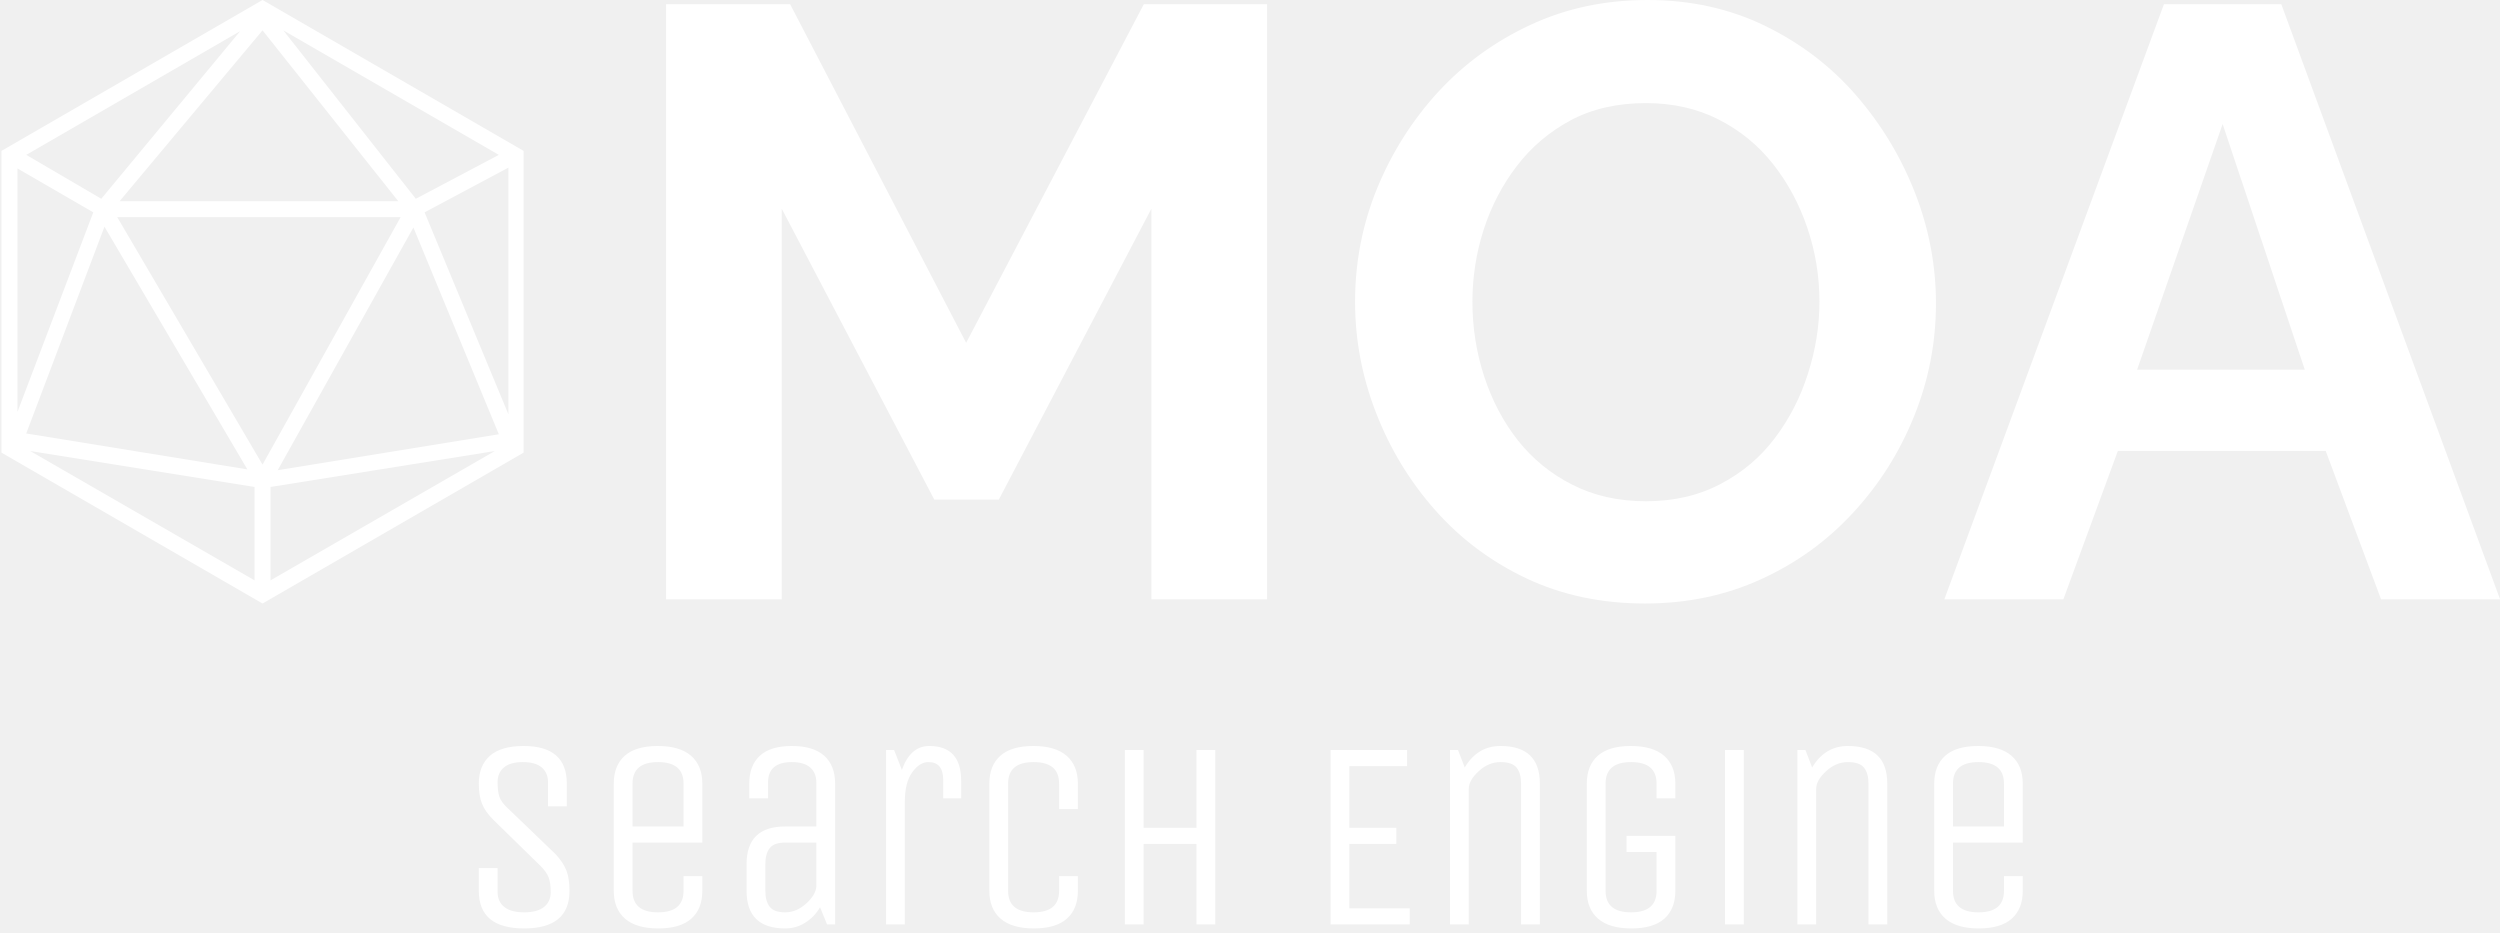
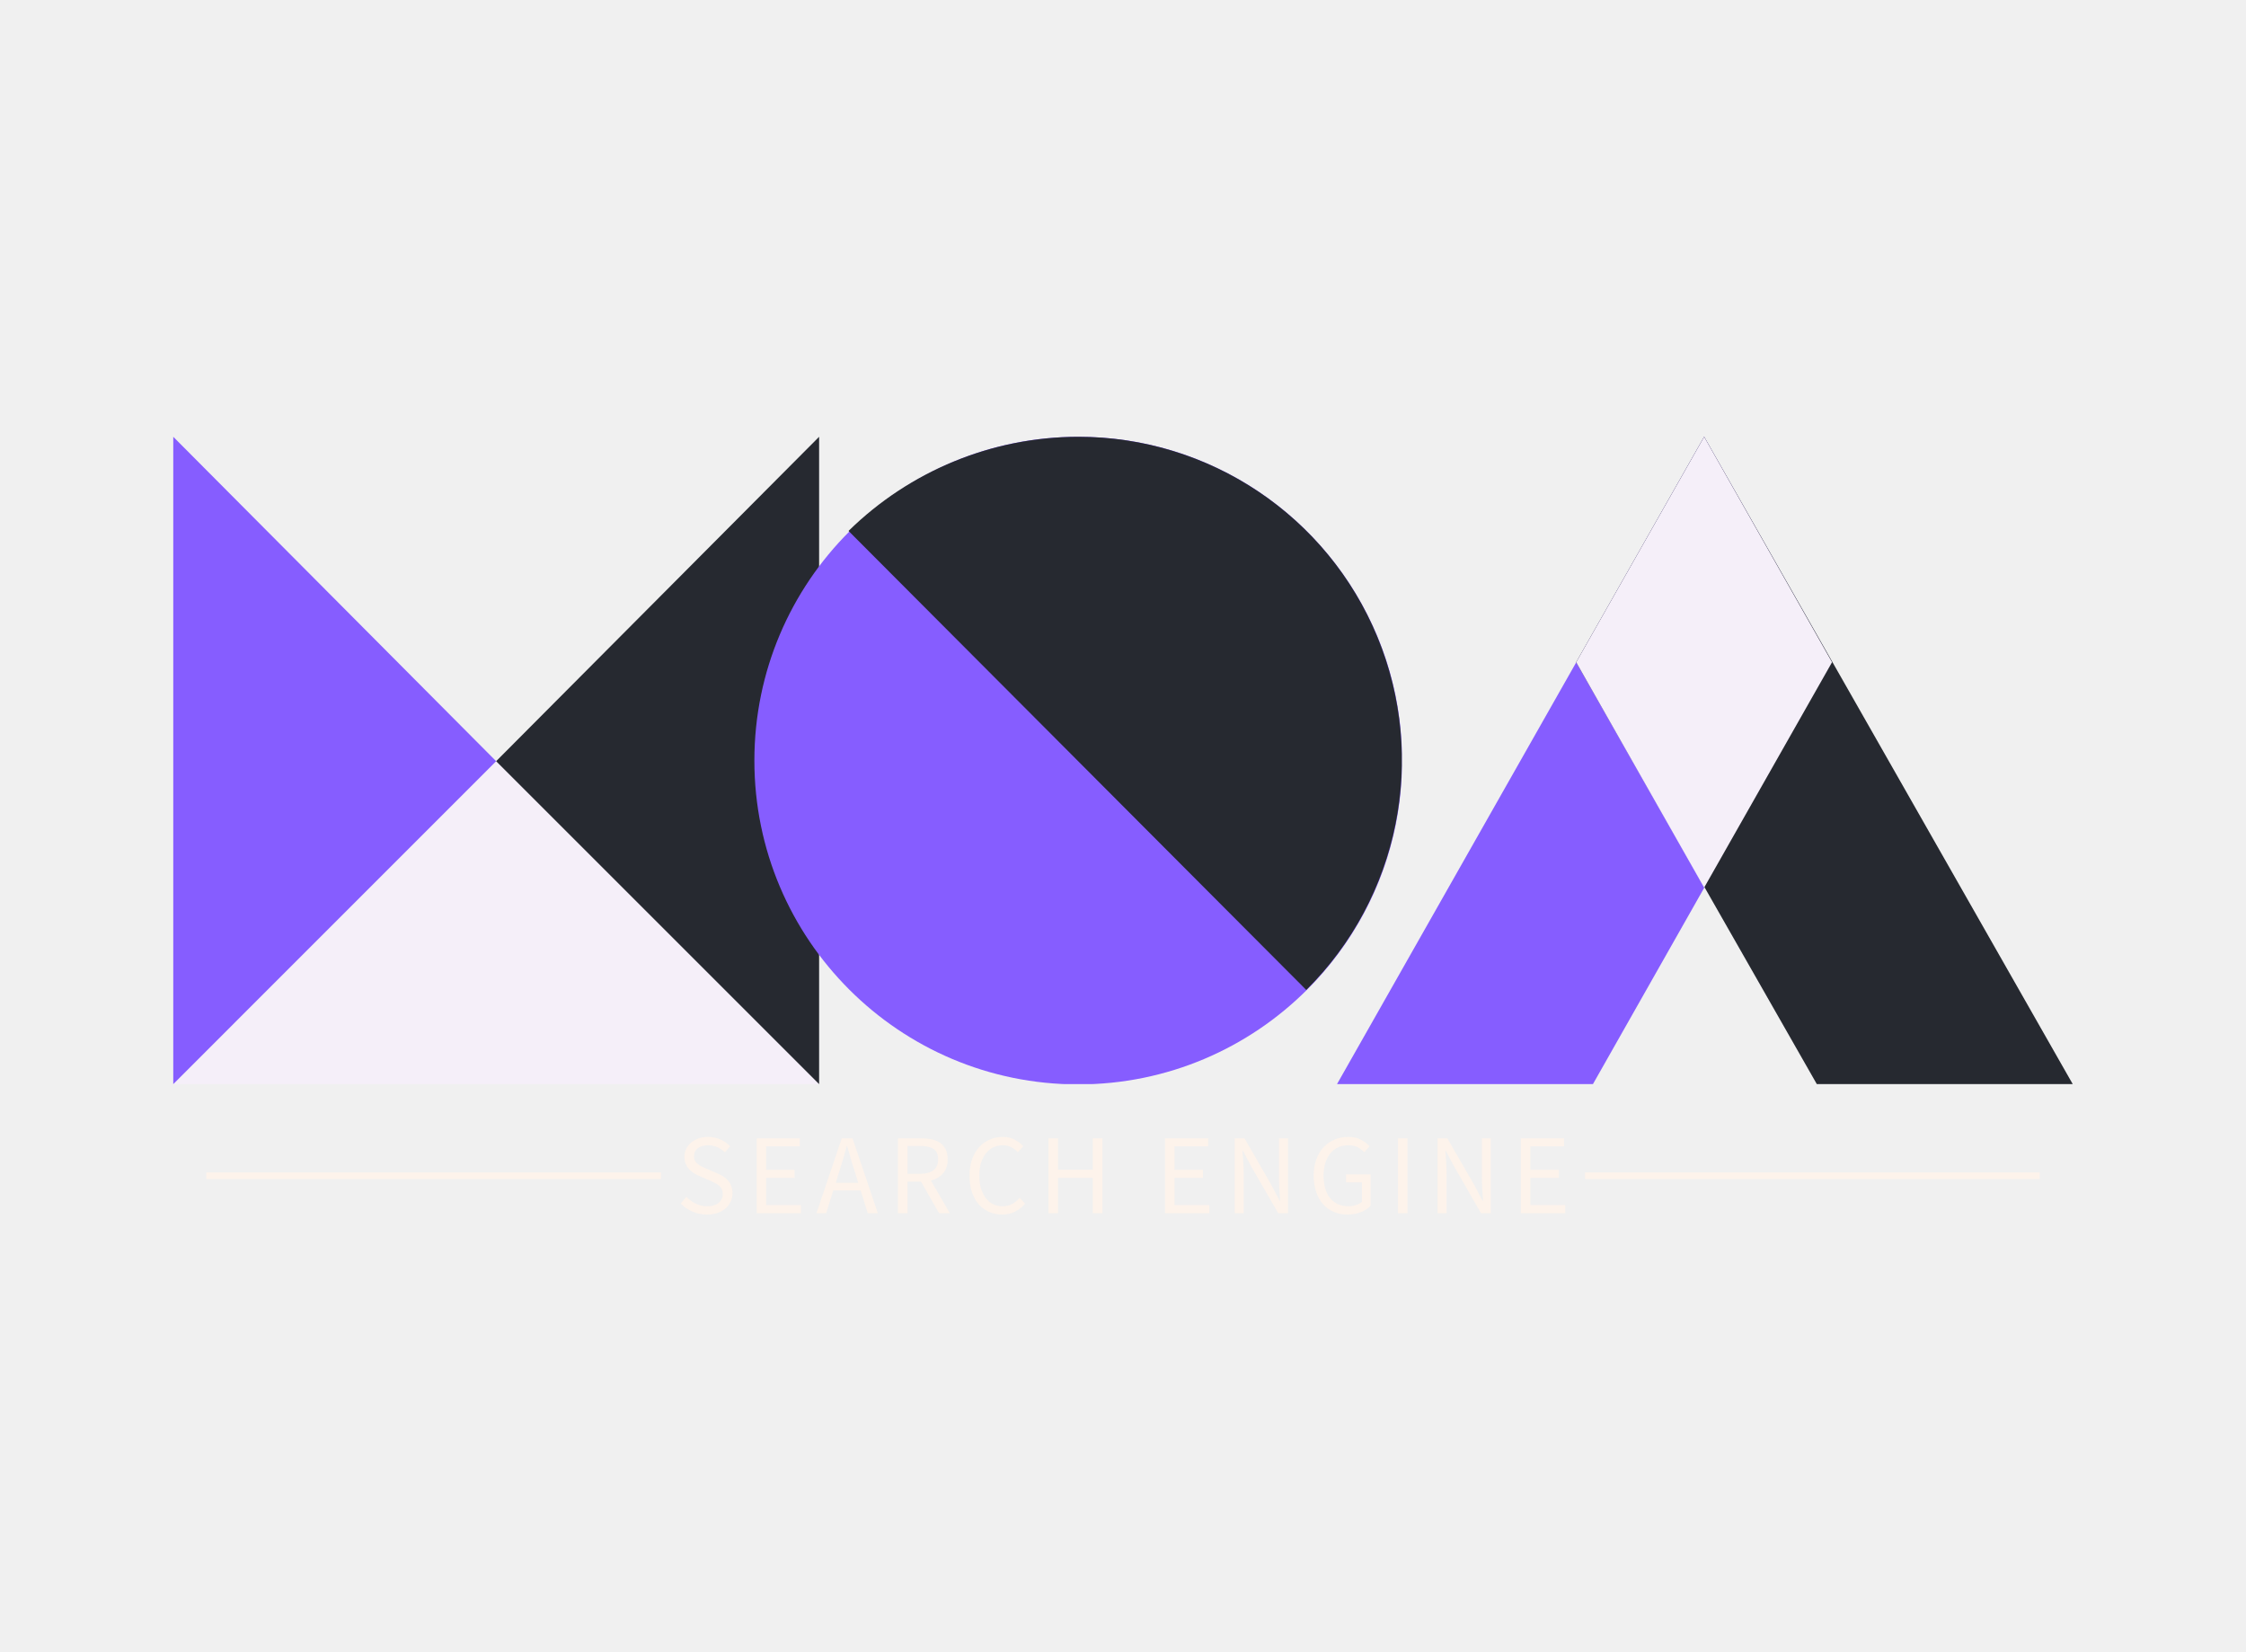
- <svg xmlns="http://www.w3.org/2000/svg" version="1.1" width="1000" height="373" viewBox="0 0 1000 373">
-   <g transform="matrix(1,0,0,1,0.3118964,-0.8119649)">
-     <svg viewBox="0 0 241 90" data-background-color="#528265" preserveAspectRatio="xMidYMid meet" height="373" width="1000">
-       <g id="tight-bounds" transform="matrix(1,0,0,1,-0.07516704,0.1959165)">
-         <svg viewBox="0 0 241.15 89.608" height="89.608" width="241.15">
-           <g>
-             <svg viewBox="0 0 241.15 89.608" height="89.608" width="241.15">
-               <g>
-                 <svg viewBox="0 0 241.15 89.608" height="89.608" width="241.15">
-                   <g id="textblocktransform">
-                     <svg viewBox="0 0 241.15 89.608" height="89.608" width="241.15" id="textblock">
-                       <g>
-                         <svg viewBox="0 0 241.15 58.248" height="58.248" width="241.15">
-                           <g>
-                             <svg>
-                               <g />
-                               <g />
-                             </svg>
-                           </g>
-                           <g>
-                             <svg>
-                               <g />
-                               <g>
-                                 <svg />
-                               </g>
-                             </svg>
-                           </g>
-                           <g id="text-0">
-                             <svg viewBox="0 0 241.15 58.248" height="58.248" width="241.15">
-                               <g>
-                                 <svg version="1.1" x="0" y="0" viewBox="17.3 12.2 65.4 75.6" style="enable-background:new 0 0 100 100;" xml:space="preserve" height="58.248" width="50.389" class="icon-s-0" data-fill-palette-color="accent" id="s-0">
-                                   <path d="M50 12.2L17.3 31.1v37.8L50 87.8l32.7-18.9V31.1L50 12.2zM32.1 37.4L50 16l17 21.4H32.1zM67.3 39.4L50 70.4l-18.2-31H67.3zM48.1 71l-27.7-4.5 9.8-25.9L48.1 71zM68.9 40.7l10.7 25.9-27.7 4.5L68.9 40.7zM69.2 37.1L52.6 16l27 15.6L69.2 37.1zM29.8 37.1l-9.4-5.5 26.8-15.5L29.8 37.1zM28.8 38.8l-9.5 25V33.3L28.8 38.8zM49 73.2v11.7L20.9 68.7 49 73.2zM51 73.2l28.1-4.5L51 84.9V73.2zM70.3 38.8l10.5-5.6v30.9L70.3 38.8z" fill="#ffffff" data-fill-palette-color="accent" />
-                                 </svg>
-                               </g>
-                               <g transform="matrix(1,0,0,1,64.14113,0)">
-                                 <svg width="177.009" viewBox="3.7 -35.75 109.4 36" height="58.248" data-palette-color="#ffffff">
-                                   <path d="M39.55 0L32.65 0 32.65-23.3 23.55-5.95 19.7-5.95 10.6-23.3 10.6 0 3.7 0 3.7-35.5 11.1-35.5 21.6-15.3 32.2-35.5 39.55-35.5 39.55 0ZM62.1 0.25L62.1 0.25Q58.2 0.25 55.02-1.25 51.85-2.75 49.57-5.33 47.3-7.9 46.05-11.13 44.8-14.35 44.8-17.75L44.8-17.75Q44.8-21.3 46.12-24.53 47.45-27.75 49.77-30.28 52.1-32.8 55.27-34.27 58.45-35.75 62.25-35.75L62.25-35.75Q66.1-35.75 69.27-34.2 72.45-32.65 74.7-30.05 76.95-27.45 78.2-24.25 79.45-21.05 79.45-17.65L79.45-17.65Q79.45-14.15 78.15-10.93 76.85-7.7 74.52-5.18 72.2-2.65 69.02-1.2 65.85 0.25 62.1 0.25ZM51.8-17.75L51.8-17.75Q51.8-15.45 52.5-13.3 53.2-11.15 54.52-9.47 55.85-7.8 57.77-6.83 59.7-5.85 62.15-5.85L62.15-5.85Q64.65-5.85 66.6-6.88 68.55-7.9 69.85-9.63 71.15-11.35 71.82-13.48 72.5-15.6 72.5-17.75L72.5-17.75Q72.5-20.05 71.77-22.18 71.05-24.3 69.72-25.98 68.4-27.65 66.47-28.63 64.55-29.6 62.15-29.6L62.15-29.6Q59.6-29.6 57.67-28.58 55.75-27.55 54.45-25.85 53.15-24.15 52.47-22.05 51.8-19.95 51.8-17.75ZM79.95 0L93.05-35.5 100.05-35.5 113.1 0 106 0 102.7-8.85 90.3-8.85 87.05 0 79.95 0ZM91.45-13.7L101.45-13.7 96.55-28.35 91.45-13.7Z" opacity="1" transform="matrix(1,0,0,1,0,0)" fill="#ffffff" class="wordmark-text-0" data-fill-palette-color="primary" />
-                                 </svg>
-                               </g>
-                             </svg>
-                           </g>
-                         </svg>
-                       </g>
-                       <g transform="matrix(1,0,0,1,46.05971,71.99895)">
-                         <svg viewBox="0 0 149.031 17.609" height="17.609" width="149.031">
-                           <g transform="matrix(1,0,0,1,0,0)">
-                             <svg width="149.031" viewBox="4 -33.25 287.72 34" height="17.609" data-palette-color="#ffffff">
-                               <path d="M20.9-6.25L20.9-6.25Q20.9 0.75 12.45 0.75 4 0.75 4-6.25L4-6.25 4-10.5 7.5-10.5 7.5-6.05Q7.5-4.25 8.75-3.25 10-2.25 12.45-2.25 14.9-2.25 16.15-3.25 17.4-4.25 17.4-5.98 17.4-7.7 17.03-8.72 16.65-9.75 15.5-10.9L15.5-10.9 6.7-19.5Q5.15-21.05 4.58-22.53 4-24 4-26.25L4-26.25Q4-29.6 6.08-31.43 8.15-33.25 12.35-33.25L12.35-33.25Q20.4-33.25 20.4-26.25L20.4-26.25 20.4-22 16.9-22 16.9-26.45Q16.9-28.25 15.73-29.25 14.55-30.25 12.2-30.25 9.85-30.25 8.68-29.25 7.5-28.25 7.5-26.5 7.5-24.75 7.85-23.75 8.2-22.75 9.4-21.65L9.4-21.65 18.35-13.05Q19.8-11.45 20.35-9.98 20.9-8.5 20.9-6.25ZM42.15-6.25L42.15-6.25 42.15-9 45.65-9 45.65-6.25Q45.65-2.9 43.6-1.07 41.55 0.75 37.45 0.75 33.35 0.75 31.25-1.07 29.15-2.9 29.15-6.25L29.15-6.25 29.15-26.25Q29.15-29.6 31.2-31.43 33.25-33.25 37.35-33.25 41.45-33.25 43.55-31.43 45.65-29.6 45.65-26.25L45.65-26.25 45.65-15.25 32.65-15.25 32.65-6.25Q32.65-2.25 37.4-2.25 42.15-2.25 42.15-6.25ZM32.65-26.25L32.65-26.25 32.65-18.25 42.15-18.25 42.15-26.25Q42.15-30.25 37.4-30.25 32.65-30.25 32.65-26.25ZM70.4-26.25L70.4 0 68.9 0 67.59-3.2Q66.55-1.4 64.84-0.33 63.15 0.75 61.1 0.75L61.1 0.75Q53.9 0.75 53.9-6.25L53.9-6.25 53.9-11.25Q53.9-18.25 61.1-18.25L61.1-18.25 66.9-18.25 66.9-26.45Q66.9-28.25 65.75-29.25 64.59-30.25 62.35-30.25L62.35-30.25Q57.9-30.25 57.9-26.45L57.9-26.45 57.9-23.5 54.4-23.5 54.4-26.25Q54.4-29.6 56.37-31.43 58.35-33.25 62.35-33.25 66.34-33.25 68.37-31.43 70.4-29.6 70.4-26.25L70.4-26.25ZM66.9-7.1L66.9-15.25 61.1-15.25Q59-15.25 58.2-14.2 57.4-13.15 57.4-11.25L57.4-11.25 57.4-6.25Q57.4-4.35 58.2-3.3 59-2.25 61.1-2.25 63.2-2.25 65-3.88 66.8-5.5 66.9-7.1L66.9-7.1ZM83.39-22.85L83.39 0 79.89 0 79.89-32.5 81.39-32.5 82.84-28.8Q84.44-33.25 87.94-33.25L87.94-33.25Q93.89-33.25 93.89-26.75L93.89-26.75 93.89-23.5 90.54-23.5 90.54-26.95Q90.54-30.25 87.79-30.25L87.79-30.25Q86.14-30.25 84.77-28.35 83.39-26.45 83.39-22.85L83.39-22.85ZM112.14-6.25L112.14-6.25 112.14-9 115.64-9 115.64-6.25Q115.64-2.9 113.59-1.07 111.54 0.75 107.44 0.75 103.34 0.75 101.24-1.07 99.14-2.9 99.14-6.25L99.14-6.25 99.14-26.25Q99.14-29.6 101.19-31.43 103.24-33.25 107.34-33.25 111.44-33.25 113.54-31.43 115.64-29.6 115.64-26.25L115.64-26.25 115.64-21.5 112.14-21.5 112.14-26.25Q112.14-30.25 107.39-30.25 102.64-30.25 102.64-26.25L102.64-26.25 102.64-6.25Q102.64-2.25 107.39-2.25 112.14-2.25 112.14-6.25ZM127.89-15L127.89 0 124.39 0 124.39-32.5 127.89-32.5 127.89-18 137.74-18 137.74-32.5 141.24-32.5 141.24 0 137.74 0 137.74-15 127.89-15ZM177.48-3L177.48 0 162.73 0 162.73-32.5 176.98-32.5 176.98-29.5 166.23-29.5 166.23-18 174.98-18 174.98-15 166.23-15 166.23-3 177.48-3ZM188.48-25.25L188.48 0 184.98 0 184.98-32.5 186.48-32.5 187.73-29.25Q190.13-33.25 194.38-33.25L194.38-33.25Q201.73-33.25 201.73-26.25L201.73-26.25 201.73 0 198.23 0 198.23-26.25Q198.23-28.15 197.41-29.2 196.58-30.25 194.38-30.25 192.18-30.25 190.33-28.55 188.48-26.85 188.48-25.25L188.48-25.25ZM223.48-13.5L217.88-13.5 217.88-16.5 226.98-16.5 226.98-6.25Q226.98-2.9 224.93-1.07 222.88 0.75 218.78 0.75 214.68 0.75 212.58-1.07 210.48-2.9 210.48-6.25L210.48-6.25 210.48-26.25Q210.48-29.6 212.53-31.43 214.58-33.25 218.68-33.25 222.78-33.25 224.88-31.43 226.98-29.6 226.98-26.25L226.98-26.25 226.98-23.5 223.48-23.5 223.48-26.25Q223.48-30.25 218.73-30.25 213.98-30.25 213.98-26.25L213.98-26.25 213.98-6.25Q213.98-2.25 218.73-2.25 223.48-2.25 223.48-6.25L223.48-6.25 223.48-13.5ZM239.73-32.5L239.73 0 236.23 0 236.23-32.5 239.73-32.5ZM253.22-25.25L253.22 0 249.72 0 249.72-32.5 251.22-32.5 252.47-29.25Q254.87-33.25 259.12-33.25L259.12-33.25Q266.47-33.25 266.47-26.25L266.47-26.25 266.47 0 262.97 0 262.97-26.25Q262.97-28.15 262.15-29.2 261.32-30.25 259.12-30.25 256.92-30.25 255.07-28.55 253.22-26.85 253.22-25.25L253.22-25.25ZM288.22-6.25L288.22-6.25 288.22-9 291.72-9 291.72-6.25Q291.72-2.9 289.67-1.07 287.62 0.75 283.52 0.75 279.42 0.75 277.32-1.07 275.22-2.9 275.22-6.25L275.22-6.25 275.22-26.25Q275.22-29.6 277.27-31.43 279.32-33.25 283.42-33.25 287.52-33.25 289.62-31.43 291.72-29.6 291.72-26.25L291.72-26.25 291.72-15.25 278.72-15.25 278.72-6.25Q278.72-2.25 283.47-2.25 288.22-2.25 288.22-6.25ZM278.72-26.25L278.72-26.25 278.72-18.25 288.22-18.25 288.22-26.25Q288.22-30.25 283.47-30.25 278.72-30.25 278.72-26.25Z" opacity="1" transform="matrix(1,0,0,1,0,0)" fill="#ffffff" class="slogan-text-1" data-fill-palette-color="secondary" id="text-1" />
-                             </svg>
-                           </g>
-                         </svg>
-                       </g>
-                     </svg>
-                   </g>
+ <svg xmlns="http://www.w3.org/2000/svg" data-v-6805eed4="" version="1.0" width="100%" height="100%" viewBox="0 0 340 250" preserveAspectRatio="xMidYMid meet" color-interpolation-filters="sRGB" style="margin: auto;" id="svg86">
+   <g data-v-6805eed4="" fill="#e69b41" class="iconlettersvg-g iconlettersvg" transform="translate(26.22899,66.12768)" id="g82">
+     <g id="g68">
+       <g class="tp-name" id="g66" transform="translate(0,0)">
+         <g transform="scale(1.96)" id="g64">
+           <g id="g24" transform="translate(0, 0)">
+             <g class="name-imagesvg" id="g22">
+               <g id="g20">
+                 <rect fill="#e69b41" fill-opacity="0" stroke-width="2" x="0" y="0" width="49.882" height="50" class="image-rect" id="rect6" />
+                 <svg x="0" y="0" width="49.882" height="50" filtersec="colorsb7657958153" class="image-svg-svg primary" style="overflow: visible;" version="1.1" id="svg18">
+                   <svg viewBox="0 0 127.14 127.44" version="1.1" id="svg16">
+                     <path fill="#fdf3eb" d="M127.14 127.44L63.56 63.87 0 127.44h127.14z" id="path10" style="fill:#f5eff9;fill-opacity:1" />
+                     <path fill="#e69b41" d="M127.14 127.44V0L63.56 63.87l63.58 63.57z" id="path12" style="fill:#262930;fill-opacity:1" />
+                     <path fill="#fdf3eb" d="M0 0v127.44l63.56-63.57L0 0z" id="path14" style="fill:#865dff;fill-opacity:1" />
+                   </svg>
                </svg>
              </g>
-             </svg>
+             </g>
          </g>
-           <defs />
-         </svg>
-         <rect width="241.15" height="89.608" fill="none" stroke="none" visibility="hidden" />
+           <g transform="translate(44.8823, 0)" id="g42">
+             <g class="name-imagesvg" id="g40">
+               <g id="g38">
+                 <rect fill="#e69b41" fill-opacity="0" stroke-width="2" x="0" y="0" width="50" height="50" class="image-rect" id="rect26" />
+                 <svg x="0" y="0" width="50" height="50" filtersec="colorsb4757034354" class="image-svg-svg primary" style="overflow: visible;" version="1.1" id="svg36">
+                   <svg viewBox="0 0 131.94 131.94" version="1.1" id="svg34">
+                     <path d="M66 0A66 66 0 1 1 0 66 66 66 0 0 1 66 0z" fill="#fdf3eb" id="path30" style="fill:#865dff;fill-opacity:1" />
+                     <path d="M66 0a65.95 65.95 0 0 1 46.48 112.75L19.19 19.19A67 67 0 0 1 66 0z" fill="#e69b41" id="path32" style="fill:#262930;fill-opacity:1" />
+                   </svg>
+                 </svg>
+               </g>
+             </g>
+           </g>
+           <g transform="translate(89.8823, 0)" id="g62">
+             <g class="name-imagesvg" id="g60">
+               <g id="g58">
+                 <rect fill="#e69b41" fill-opacity="0" stroke-width="2" x="0" y="0" width="56.823" height="50" class="image-rect" id="rect44" />
+                 <svg x="0" y="0" width="56.823" height="50" filtersec="colorsb9114772040" class="image-svg-svg primary" style="overflow: visible;" version="1.1" id="svg56">
+                   <svg viewBox="0 0 144.83 127.44" version="1.1" id="svg54">
+                     <path fill="#fdf3eb" d="M0 127.44h50.38l47.07-83.06L72.27 0 0 127.44z" id="path48" style="fill:#865dff;fill-opacity:1" />
+                     <path fill="#e69b41" d="M144.83 127.44H94.45L47.08 44.38 72.27 0l72.56 127.44z" id="path50" style="fill:#262930;fill-opacity:1" />
+                     <path fill="#e69b41" d="M 72.27,88.76 97.45,44.38 72.27,0 47.08,44.38 Z" id="path52" style="image-rendering:auto;fill:#f5eff9;fill-opacity:1" />
+                   </svg>
+                 </svg>
+               </g>
+             </g>
+           </g>
+         </g>
      </g>
-     </svg>
+     </g>
+     <g data-gra="path-slogan" fill-rule="" class="tp-slogan" fill="#fdf3eb" transform="translate(5,106)" id="g80">
+       <rect x="0" height="1" y="5.375" width="68.825" id="rect70" />
+       <rect height="1" y="5.375" width="68.825" x="208.717" id="rect72" />
+       <g transform="translate(71.82541,0)" id="g78">
+         <g transform="scale(1.44)" id="g76">
+           <path d="M0.50-1.02L1.10-1.72Q1.52-1.27 2.09-1.00Q2.66-0.73 3.28-0.73L3.28-0.73Q4.06-0.73 4.49-1.09Q4.92-1.44 4.92-2.02L4.92-2.02Q4.92-2.32 4.82-2.53Q4.72-2.74 4.54-2.89Q4.37-3.04 4.13-3.16Q3.89-3.28 3.61-3.41L3.61-3.41L2.48-3.90Q2.21-4.02 1.92-4.19Q1.63-4.36 1.40-4.60Q1.18-4.84 1.03-5.17Q0.89-5.50 0.89-5.93L0.89-5.93Q0.89-6.37 1.07-6.76Q1.26-7.14 1.59-7.42Q1.92-7.70 2.37-7.86Q2.82-8.02 3.36-8.02L3.36-8.02Q4.07-8.02 4.67-7.75Q5.27-7.48 5.69-7.04L5.69-7.04L5.15-6.40Q4.79-6.74 4.35-6.94Q3.91-7.14 3.36-7.14L3.36-7.14Q2.70-7.14 2.30-6.83Q1.90-6.53 1.90-5.99L1.90-5.99Q1.90-5.70 2.01-5.50Q2.12-5.30 2.32-5.15Q2.51-5.00 2.74-4.89Q2.96-4.78 3.20-4.68L3.20-4.68L4.32-4.20Q4.66-4.06 4.96-3.87Q5.26-3.68 5.47-3.44Q5.69-3.19 5.81-2.86Q5.94-2.53 5.94-2.10L5.94-2.10Q5.94-1.63 5.75-1.22Q5.57-0.82 5.22-0.51Q4.87-0.20 4.38-0.03Q3.89 0.14 3.26 0.14L3.26 0.14Q2.44 0.14 1.73-0.17Q1.02-0.48 0.50-1.02L0.50-1.02ZM8.49 0L8.49-7.87L13.02-7.87L13.02-7.03L9.48-7.03L9.48-4.56L12.47-4.56L12.47-3.71L9.48-3.71L9.48-0.85L13.14-0.85L13.14 0L8.49 0ZM16.80-3.20L19.16-3.20L18.79-4.40Q18.57-5.06 18.38-5.72Q18.19-6.37 18.00-7.06L18.00-7.06L17.95-7.06Q17.77-6.37 17.58-5.72Q17.38-5.06 17.17-4.40L17.17-4.40L16.80-3.20ZM20.16 0L19.41-2.40L16.54-2.40L15.79 0L14.77 0L17.43-7.87L18.56-7.87L21.22 0L20.16 0ZM24.34-7.07L24.34-4.14L25.66-4.14Q26.58-4.14 27.07-4.52Q27.56-4.90 27.56-5.66L27.56-5.66Q27.56-6.44 27.07-6.76Q26.58-7.07 25.66-7.07L25.66-7.07L24.34-7.07ZM28.79 0L27.66 0L25.76-3.32L24.34-3.32L24.34 0L23.34 0L23.34-7.87L25.80-7.87Q26.40-7.87 26.91-7.76Q27.42-7.64 27.79-7.38Q28.15-7.12 28.36-6.70Q28.56-6.28 28.56-5.66L28.56-5.66Q28.56-4.74 28.08-4.19Q27.60-3.64 26.80-3.43L26.80-3.43L28.79 0ZM30.86-3.94L30.86-3.94Q30.86-4.88 31.12-5.64Q31.38-6.40 31.85-6.92Q32.32-7.45 32.96-7.73Q33.60-8.02 34.36-8.02L34.36-8.02Q35.08-8.02 35.62-7.72Q36.16-7.43 36.51-7.04L36.51-7.04L35.94-6.41Q35.63-6.74 35.25-6.94Q34.88-7.14 34.37-7.14L34.37-7.14Q33.81-7.14 33.35-6.92Q32.90-6.70 32.57-6.28Q32.25-5.87 32.07-5.28Q31.89-4.69 31.89-3.96L31.89-3.96Q31.89-3.22 32.06-2.62Q32.24-2.03 32.55-1.61Q32.86-1.19 33.31-0.96Q33.76-0.73 34.32-0.73L34.32-0.73Q34.90-0.73 35.33-0.96Q35.75-1.19 36.14-1.61L36.14-1.61L36.70-1.00Q36.23-0.46 35.64-0.16Q35.06 0.14 34.30 0.14L34.30 0.14Q33.56 0.14 32.93-0.13Q32.30-0.41 31.83-0.93Q31.37-1.45 31.11-2.21Q30.86-2.98 30.86-3.94ZM39.16 0L39.16-7.87L40.16-7.87L40.16-4.57L43.82-4.57L43.82-7.87L44.83-7.87L44.83 0L43.82 0L43.82-3.71L40.16-3.71L40.16 0L39.16 0ZM51.41 0L51.41-7.87L55.95-7.87L55.95-7.03L52.41-7.03L52.41-4.56L55.40-4.56L55.40-3.71L52.41-3.71L52.41-0.85L56.07-0.85L56.07 0L51.41 0ZM58.74 0L58.74-7.87L59.77-7.87L62.61-2.93L63.46-1.30L63.51-1.30Q63.48-1.90 63.43-2.54Q63.39-3.18 63.39-3.80L63.39-3.80L63.39-7.87L64.34-7.87L64.34 0L63.31 0L60.45-4.96L59.60-6.58L59.55-6.58Q59.60-5.98 59.64-5.36Q59.68-4.74 59.68-4.12L59.68-4.12L59.68 0L58.74 0ZM67.04-3.94L67.04-3.94Q67.04-4.88 67.31-5.64Q67.58-6.40 68.07-6.92Q68.56-7.45 69.22-7.73Q69.88-8.02 70.67-8.02L70.67-8.02Q71.48-8.02 72.03-7.71Q72.58-7.40 72.92-7.04L72.92-7.04L72.36-6.41Q72.06-6.72 71.67-6.93Q71.28-7.14 70.68-7.14L70.68-7.14Q70.08-7.14 69.60-6.92Q69.12-6.70 68.78-6.28Q68.45-5.87 68.26-5.28Q68.08-4.69 68.08-3.96L68.08-3.96Q68.08-3.22 68.25-2.62Q68.42-2.03 68.75-1.61Q69.08-1.19 69.57-0.96Q70.06-0.73 70.69-0.73L70.69-0.73Q71.11-0.73 71.49-0.86Q71.87-0.98 72.11-1.20L72.11-1.20L72.11-3.25L70.44-3.25L70.44-4.08L73.02-4.08L73.02-0.77Q72.64-0.37 72.01-0.11Q71.38 0.14 70.58 0.14L70.58 0.14Q69.80 0.14 69.16-0.13Q68.51-0.41 68.04-0.93Q67.57-1.45 67.31-2.21Q67.04-2.98 67.04-3.94ZM75.90 0L75.90-7.87L76.90-7.87L76.90 0L75.90 0ZM80.06 0L80.06-7.87L81.09-7.87L83.94-2.93L84.79-1.30L84.84-1.30Q84.80-1.90 84.76-2.54Q84.72-3.18 84.72-3.80L84.72-3.80L84.72-7.87L85.66-7.87L85.66 0L84.63 0L81.78-4.96L80.92-6.58L80.88-6.58Q80.92-5.98 80.97-5.36Q81.01-4.74 81.01-4.12L81.01-4.12L81.01 0L80.06 0ZM88.82 0L88.82-7.87L93.36-7.87L93.36-7.03L89.82-7.03L89.82-4.56L92.81-4.56L92.81-3.71L89.82-3.71L89.82-0.85L93.48-0.85L93.48 0L88.82 0Z" transform="translate(-0.504, 8.016)" id="path74" />
+         </g>
+       </g>
+     </g>
  </g>
+   <defs v-gra="od" id="defs84" />
</svg>
